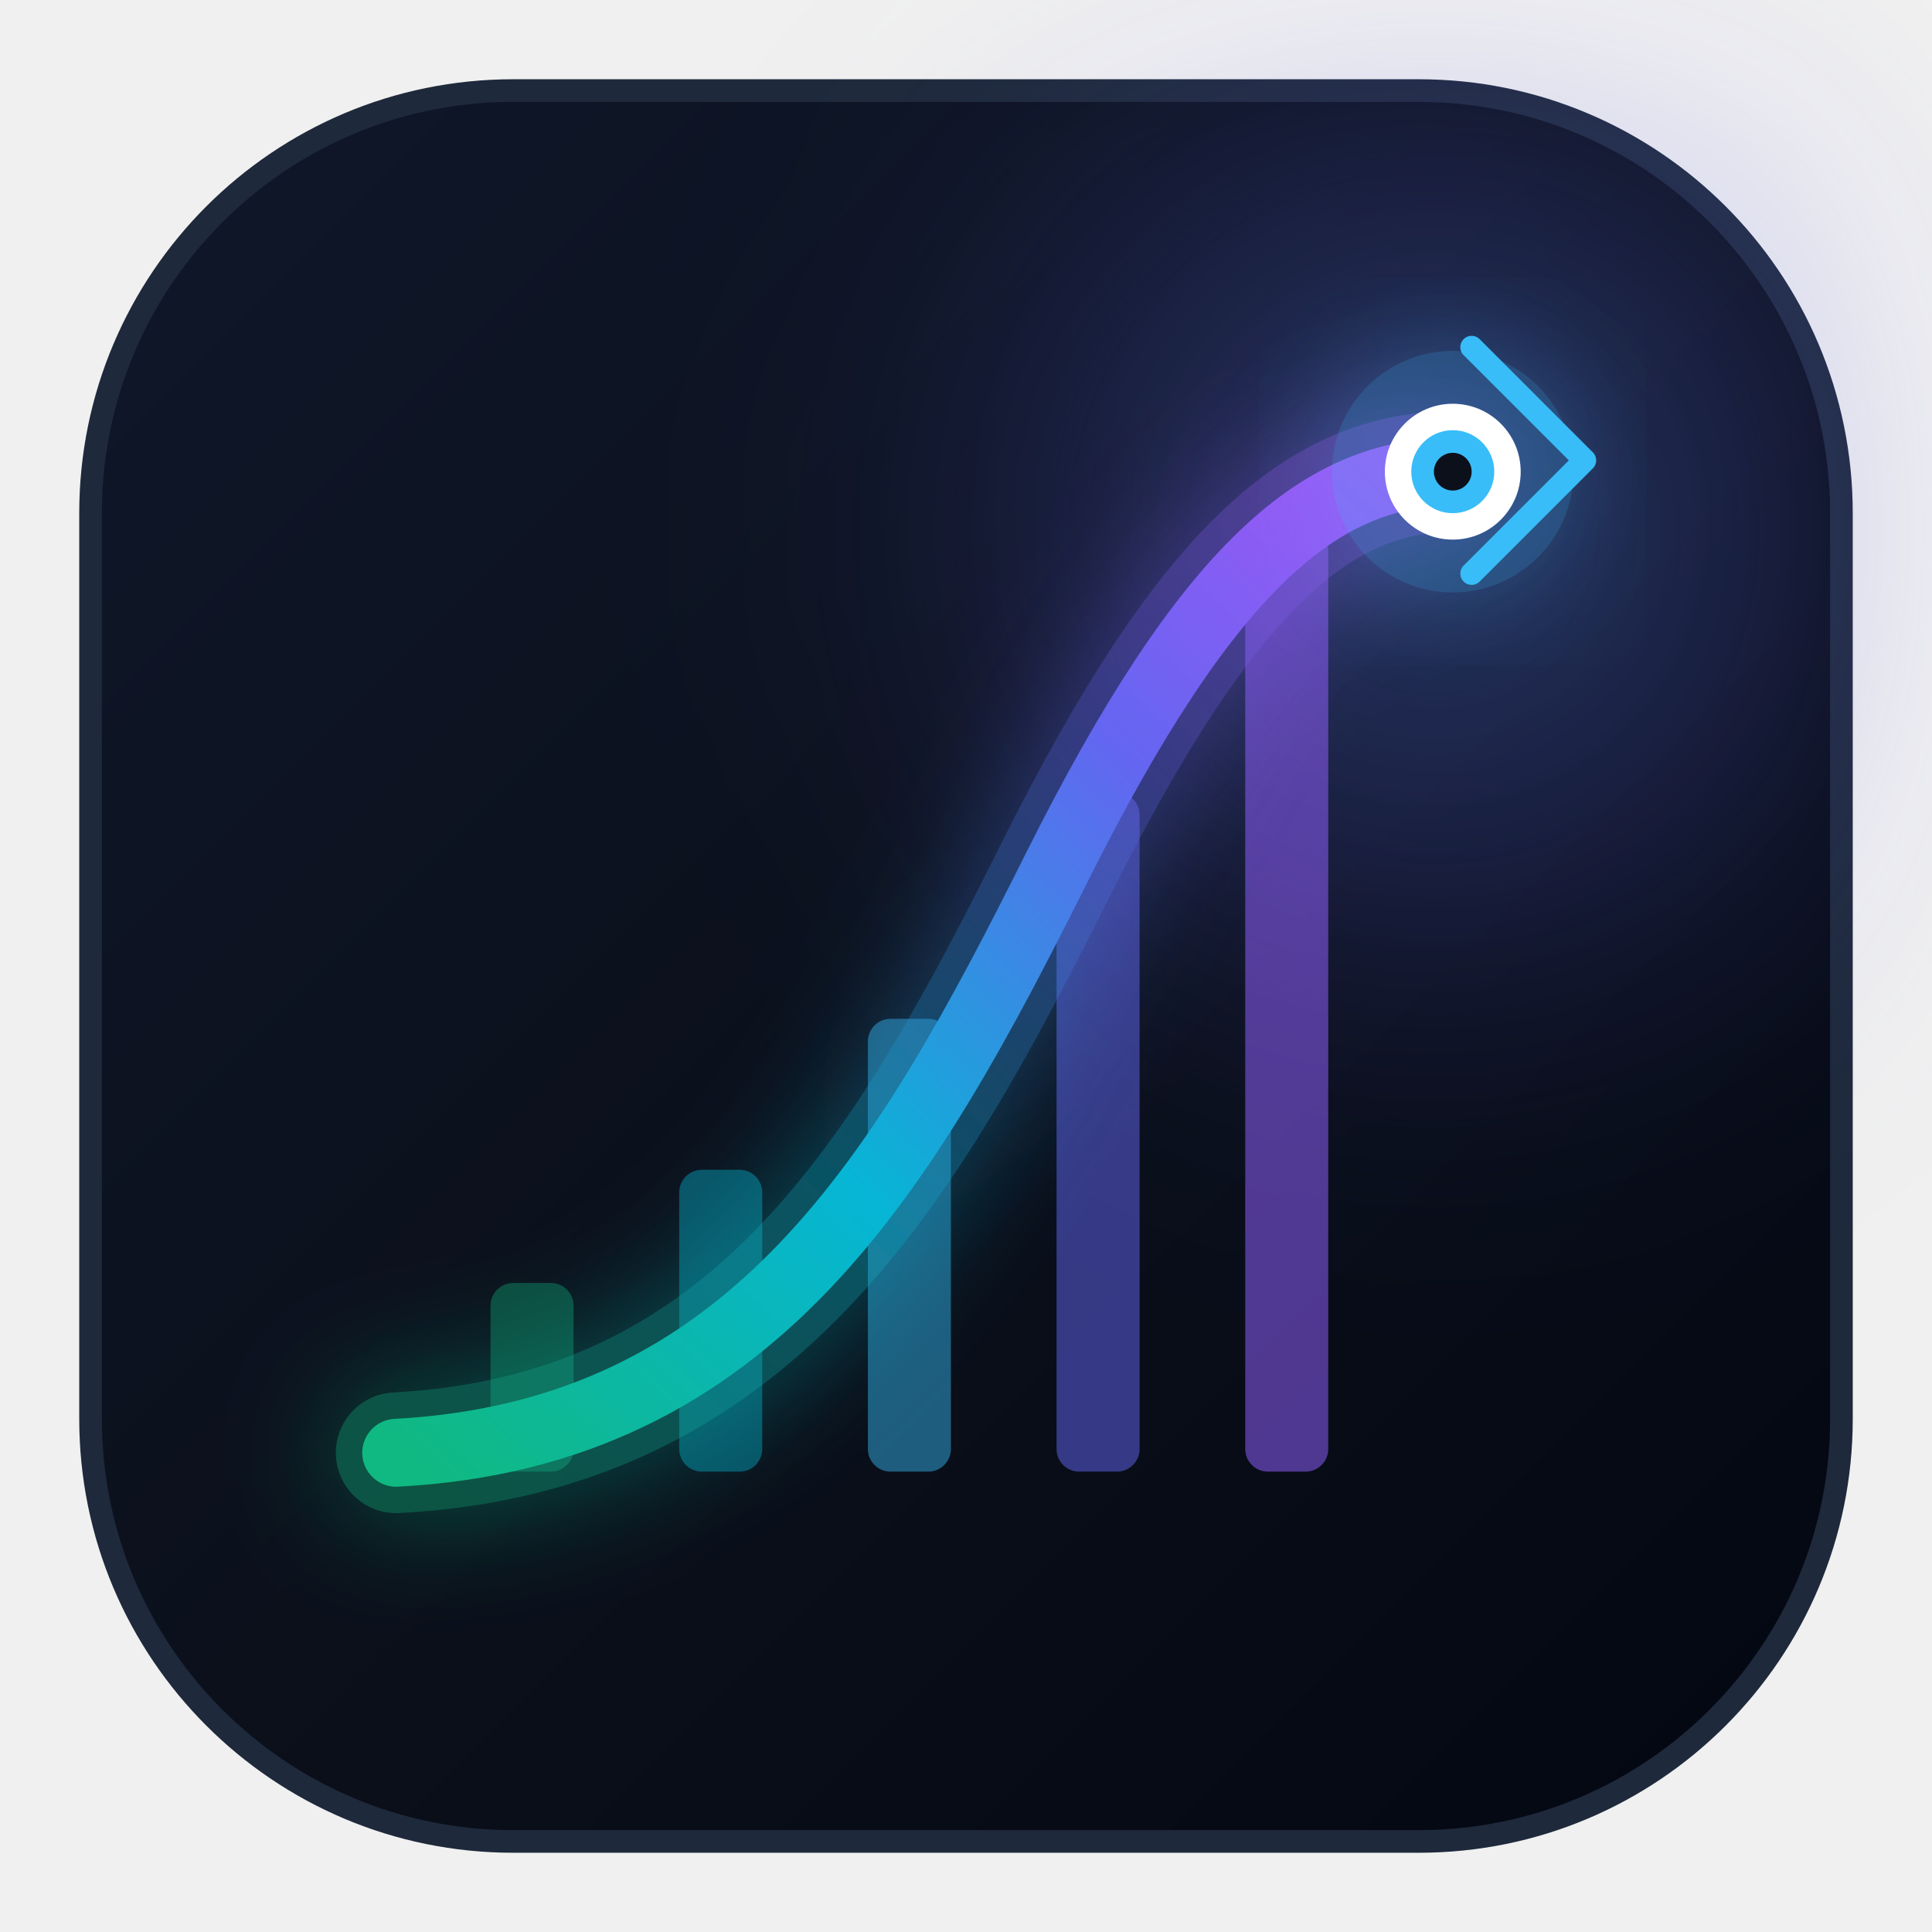
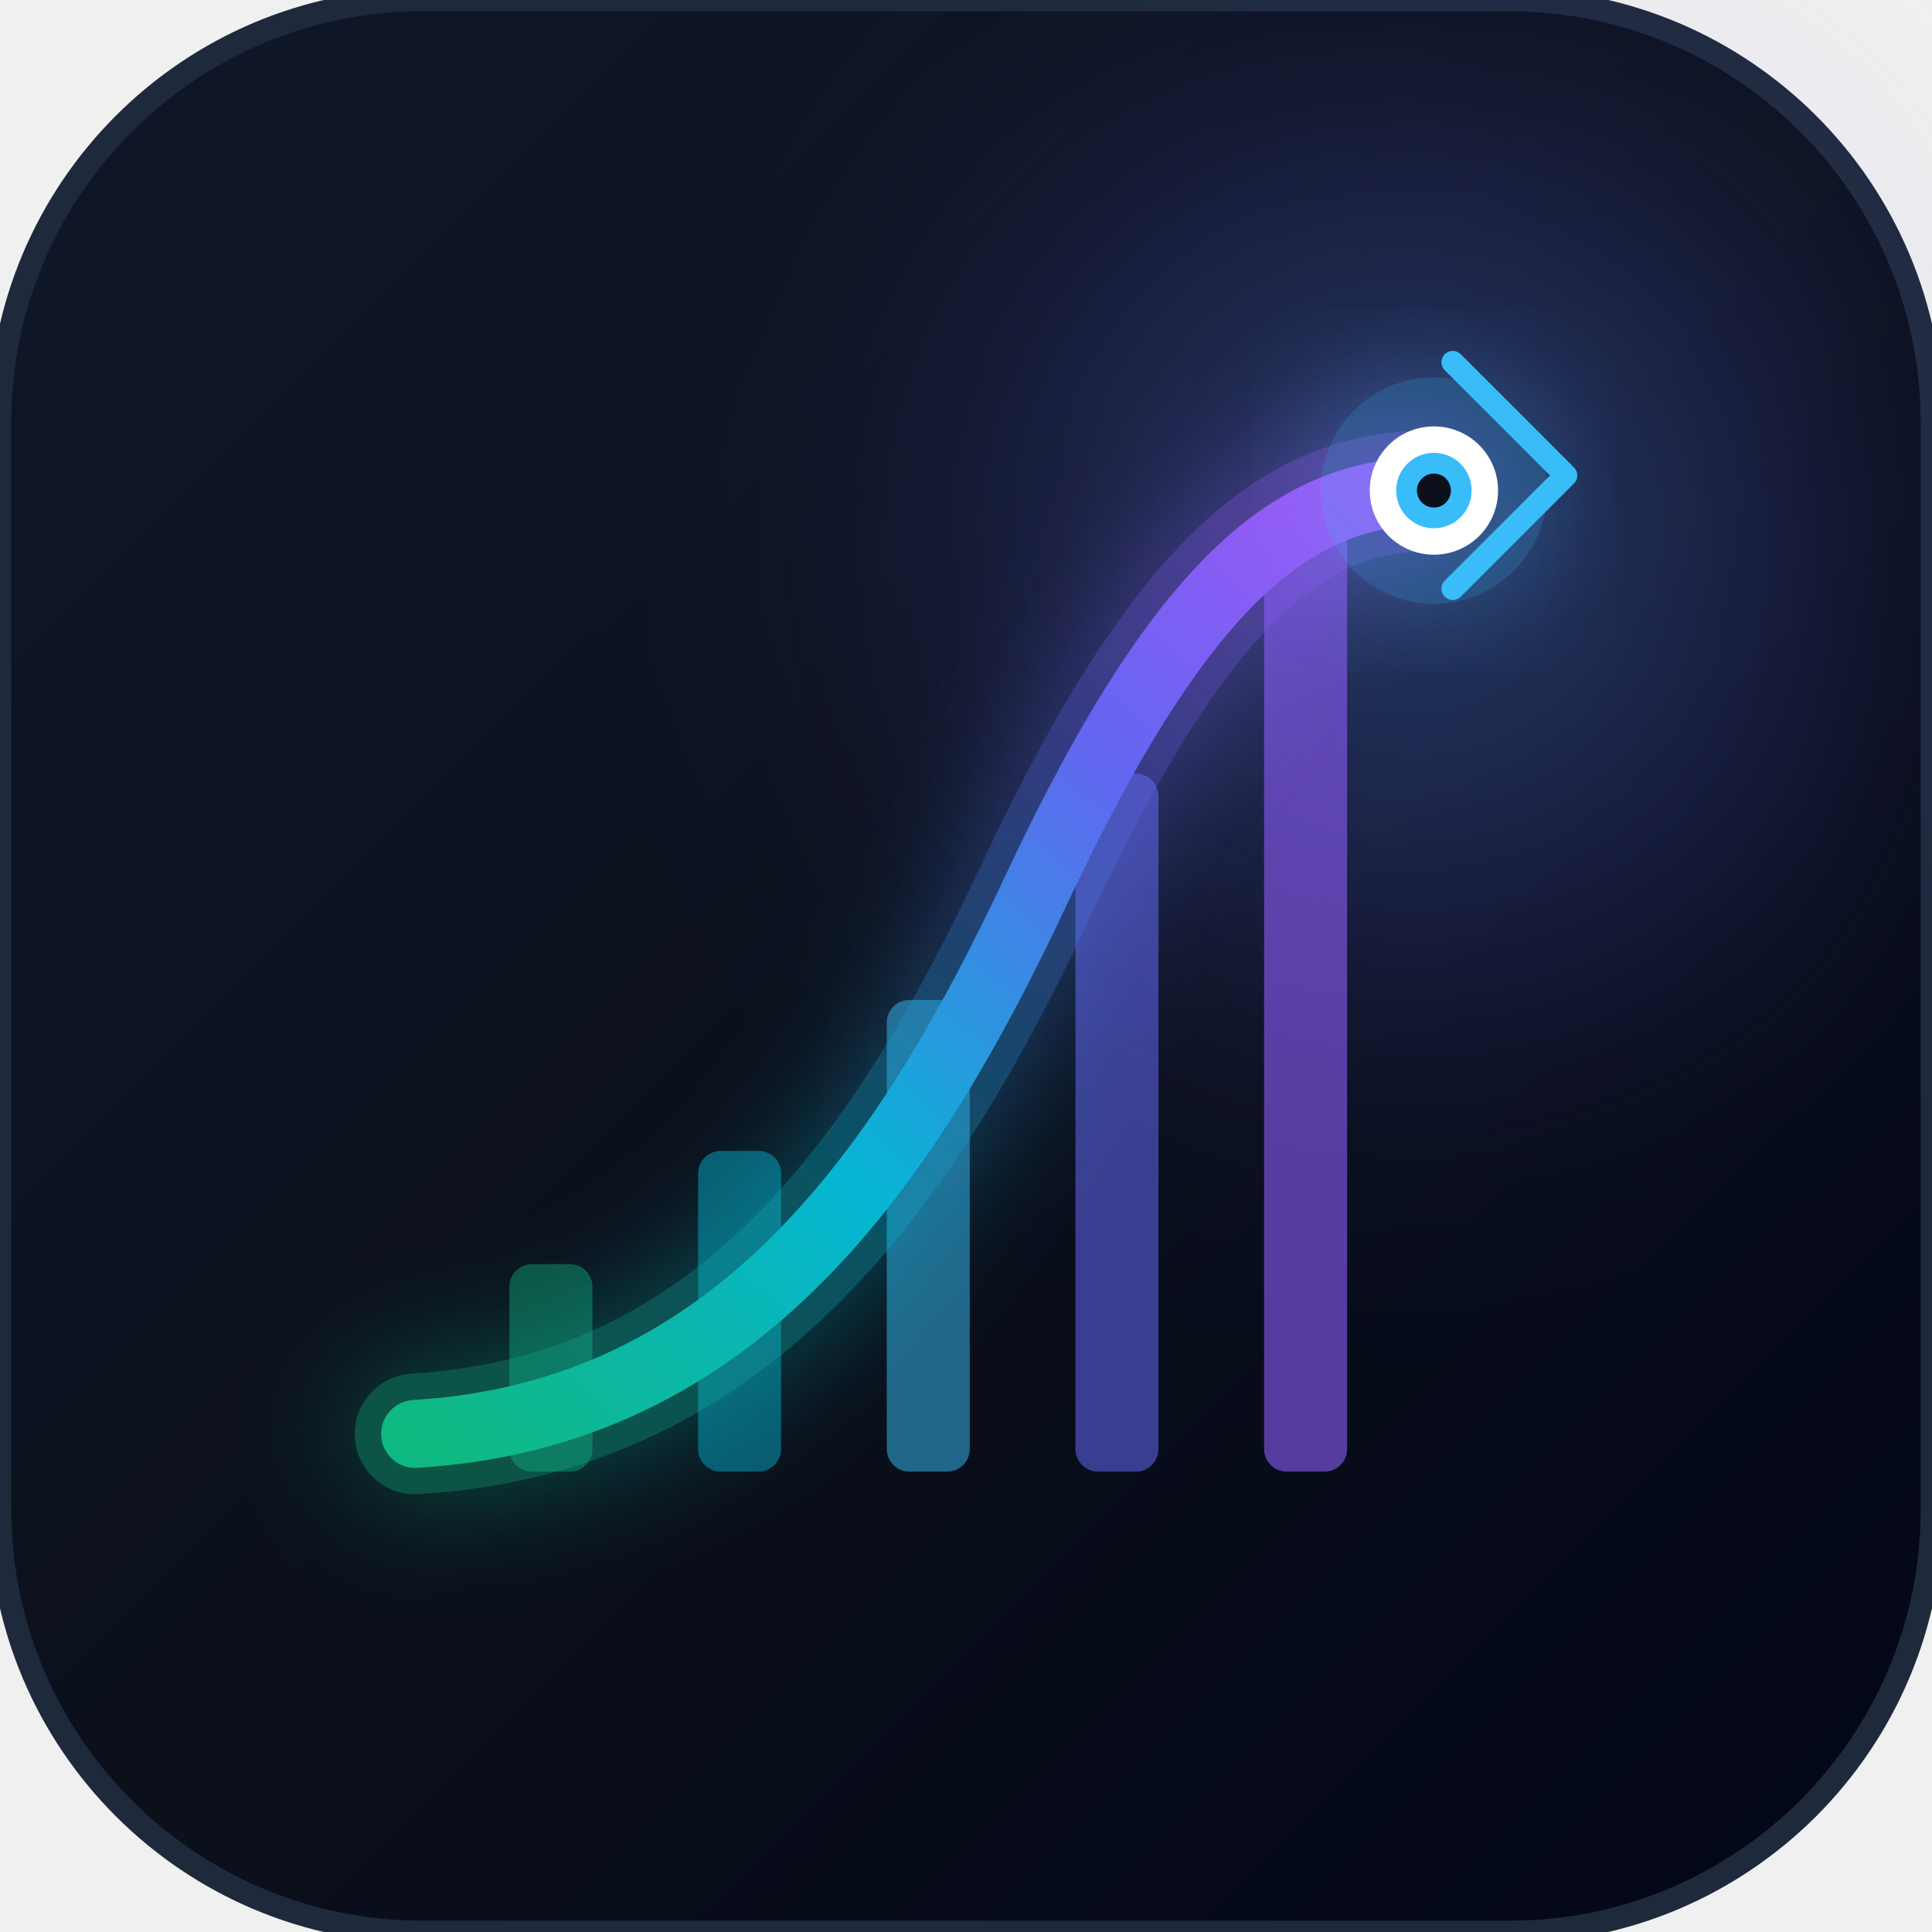
<svg xmlns="http://www.w3.org/2000/svg" viewBox="0 0 512 512" width="100%" height="100%">
  <defs>
    <linearGradient id="bgGrad" x1="0%" y1="0%" x2="100%" y2="100%">
      <stop offset="0%" stop-color="#0f172a" />
      <stop offset="50%" stop-color="#0b101b" />
-       <stop offset="100%" stop-color="#030712" />
+       <stop offset="100%" stop-color="#020617" />
    </linearGradient>
    <linearGradient id="curveGrad" x1="0%" y1="100%" x2="100%" y2="0%">
      <stop offset="0%" stop-color="#10b981" />
      <stop offset="35%" stop-color="#06b6d4" />
      <stop offset="70%" stop-color="#6366f1" />
      <stop offset="100%" stop-color="#a855f7" />
    </linearGradient>
    <radialGradient id="beaconGlow" cx="50%" cy="50%" r="50%">
      <stop offset="0%" stop-color="#38bdf8" stop-opacity="1" />
-       <stop offset="35%" stop-color="#6366f1" stop-opacity="0.8" />
+       <stop offset="40%" stop-color="#6366f1" stop-opacity="0.8" />
      <stop offset="100%" stop-color="#6366f1" stop-opacity="0" />
    </radialGradient>
    <filter id="glow" x="-30%" y="-30%" width="160%" height="160%">
      <feGaussianBlur stdDeviation="16" result="blur" />
      <feComposite in="SourceGraphic" in2="blur" operator="over" />
    </filter>
-     <filter id="ambientGlow" x="-50%" y="-50%" width="200%" height="200%">
+     <filter id="softAmbient" x="-50%" y="-50%" width="200%" height="200%">
      <feGaussianBlur stdDeviation="40" />
    </filter>
  </defs>
-   <rect x="24" y="24" width="464" height="464" rx="112" fill="url(#bgGrad)" stroke="#1e293b" stroke-width="6" />
-   <circle cx="380" cy="140" r="160" fill="url(#beaconGlow)" opacity="0.35" filter="url(#ambientGlow)" />
-   <rect x="130" y="340" width="22" height="50" rx="6" fill="#10b981" opacity="0.35" />
-   <rect x="180" y="310" width="22" height="80" rx="6" fill="#06b6d4" opacity="0.4" />
-   <rect x="230" y="270" width="22" height="120" rx="6" fill="#38bdf8" opacity="0.45" />
-   <rect x="280" y="210" width="22" height="180" rx="6" fill="#6366f1" opacity="0.5" />
-   <rect x="330" y="140" width="22" height="250" rx="6" fill="#8b5cf6" opacity="0.55" />
-   <path d="M 105 385 C 200 380, 240 310, 280 230 C 320 150, 350 125, 385 125" fill="none" stroke="url(#curveGrad)" stroke-width="32" stroke-linecap="round" opacity="0.4" filter="url(#glow)" />
-   <path d="M 105 385 C 200 380, 240 310, 280 230 C 320 150, 350 125, 385 125" fill="none" stroke="url(#curveGrad)" stroke-width="18" stroke-linecap="round" />
-   <circle cx="385" cy="125" r="32" fill="#38bdf8" opacity="0.25" filter="url(#glow)" />
-   <circle cx="385" cy="125" r="18" fill="#ffffff" />
-   <circle cx="385" cy="125" r="11" fill="#38bdf8" />
-   <circle cx="385" cy="125" r="5" fill="#0b101b" />
-   <path d="M 390 92 L 420 122 L 390 152" fill="none" stroke="#38bdf8" stroke-width="6" stroke-linecap="round" stroke-linejoin="round" />
+   <rect width="512" height="512" rx="112" fill="url(#bgGrad)" stroke="#1e293b" stroke-width="6" />
+   <circle cx="375" cy="145" r="160" fill="url(#beaconGlow)" opacity="0.35" filter="url(#softAmbient)" />
+   <rect x="135" y="335" width="22" height="55" rx="6" fill="#10b981" opacity="0.4" />
+   <rect x="185" y="305" width="22" height="85" rx="6" fill="#06b6d4" opacity="0.45" />
+   <rect x="235" y="265" width="22" height="125" rx="6" fill="#38bdf8" opacity="0.5" />
+   <rect x="285" y="205" width="22" height="185" rx="6" fill="#6366f1" opacity="0.55" />
+   <rect x="335" y="135" width="22" height="255" rx="6" fill="#8b5cf6" opacity="0.6" />
+   <path d="M 110 380 C 195 375, 240 310, 275 235 C 315 150, 345 130, 380 130" fill="none" stroke="url(#curveGrad)" stroke-width="32" stroke-linecap="round" opacity="0.4" filter="url(#glow)" />
+   <path d="M 110 380 C 195 375, 240 310, 275 235 C 315 150, 345 130, 380 130" fill="none" stroke="url(#curveGrad)" stroke-width="18" stroke-linecap="round" />
+   <circle cx="380" cy="130" r="30" fill="#38bdf8" opacity="0.25" filter="url(#glow)" />
+   <circle cx="380" cy="130" r="17" fill="#ffffff" />
+   <circle cx="380" cy="130" r="10" fill="#38bdf8" />
+   <circle cx="380" cy="130" r="4.5" fill="#0b101b" />
+   <path d="M 385 96 L 415 126 L 385 156" fill="none" stroke="#38bdf8" stroke-width="6" stroke-linecap="round" stroke-linejoin="round" />
</svg>
